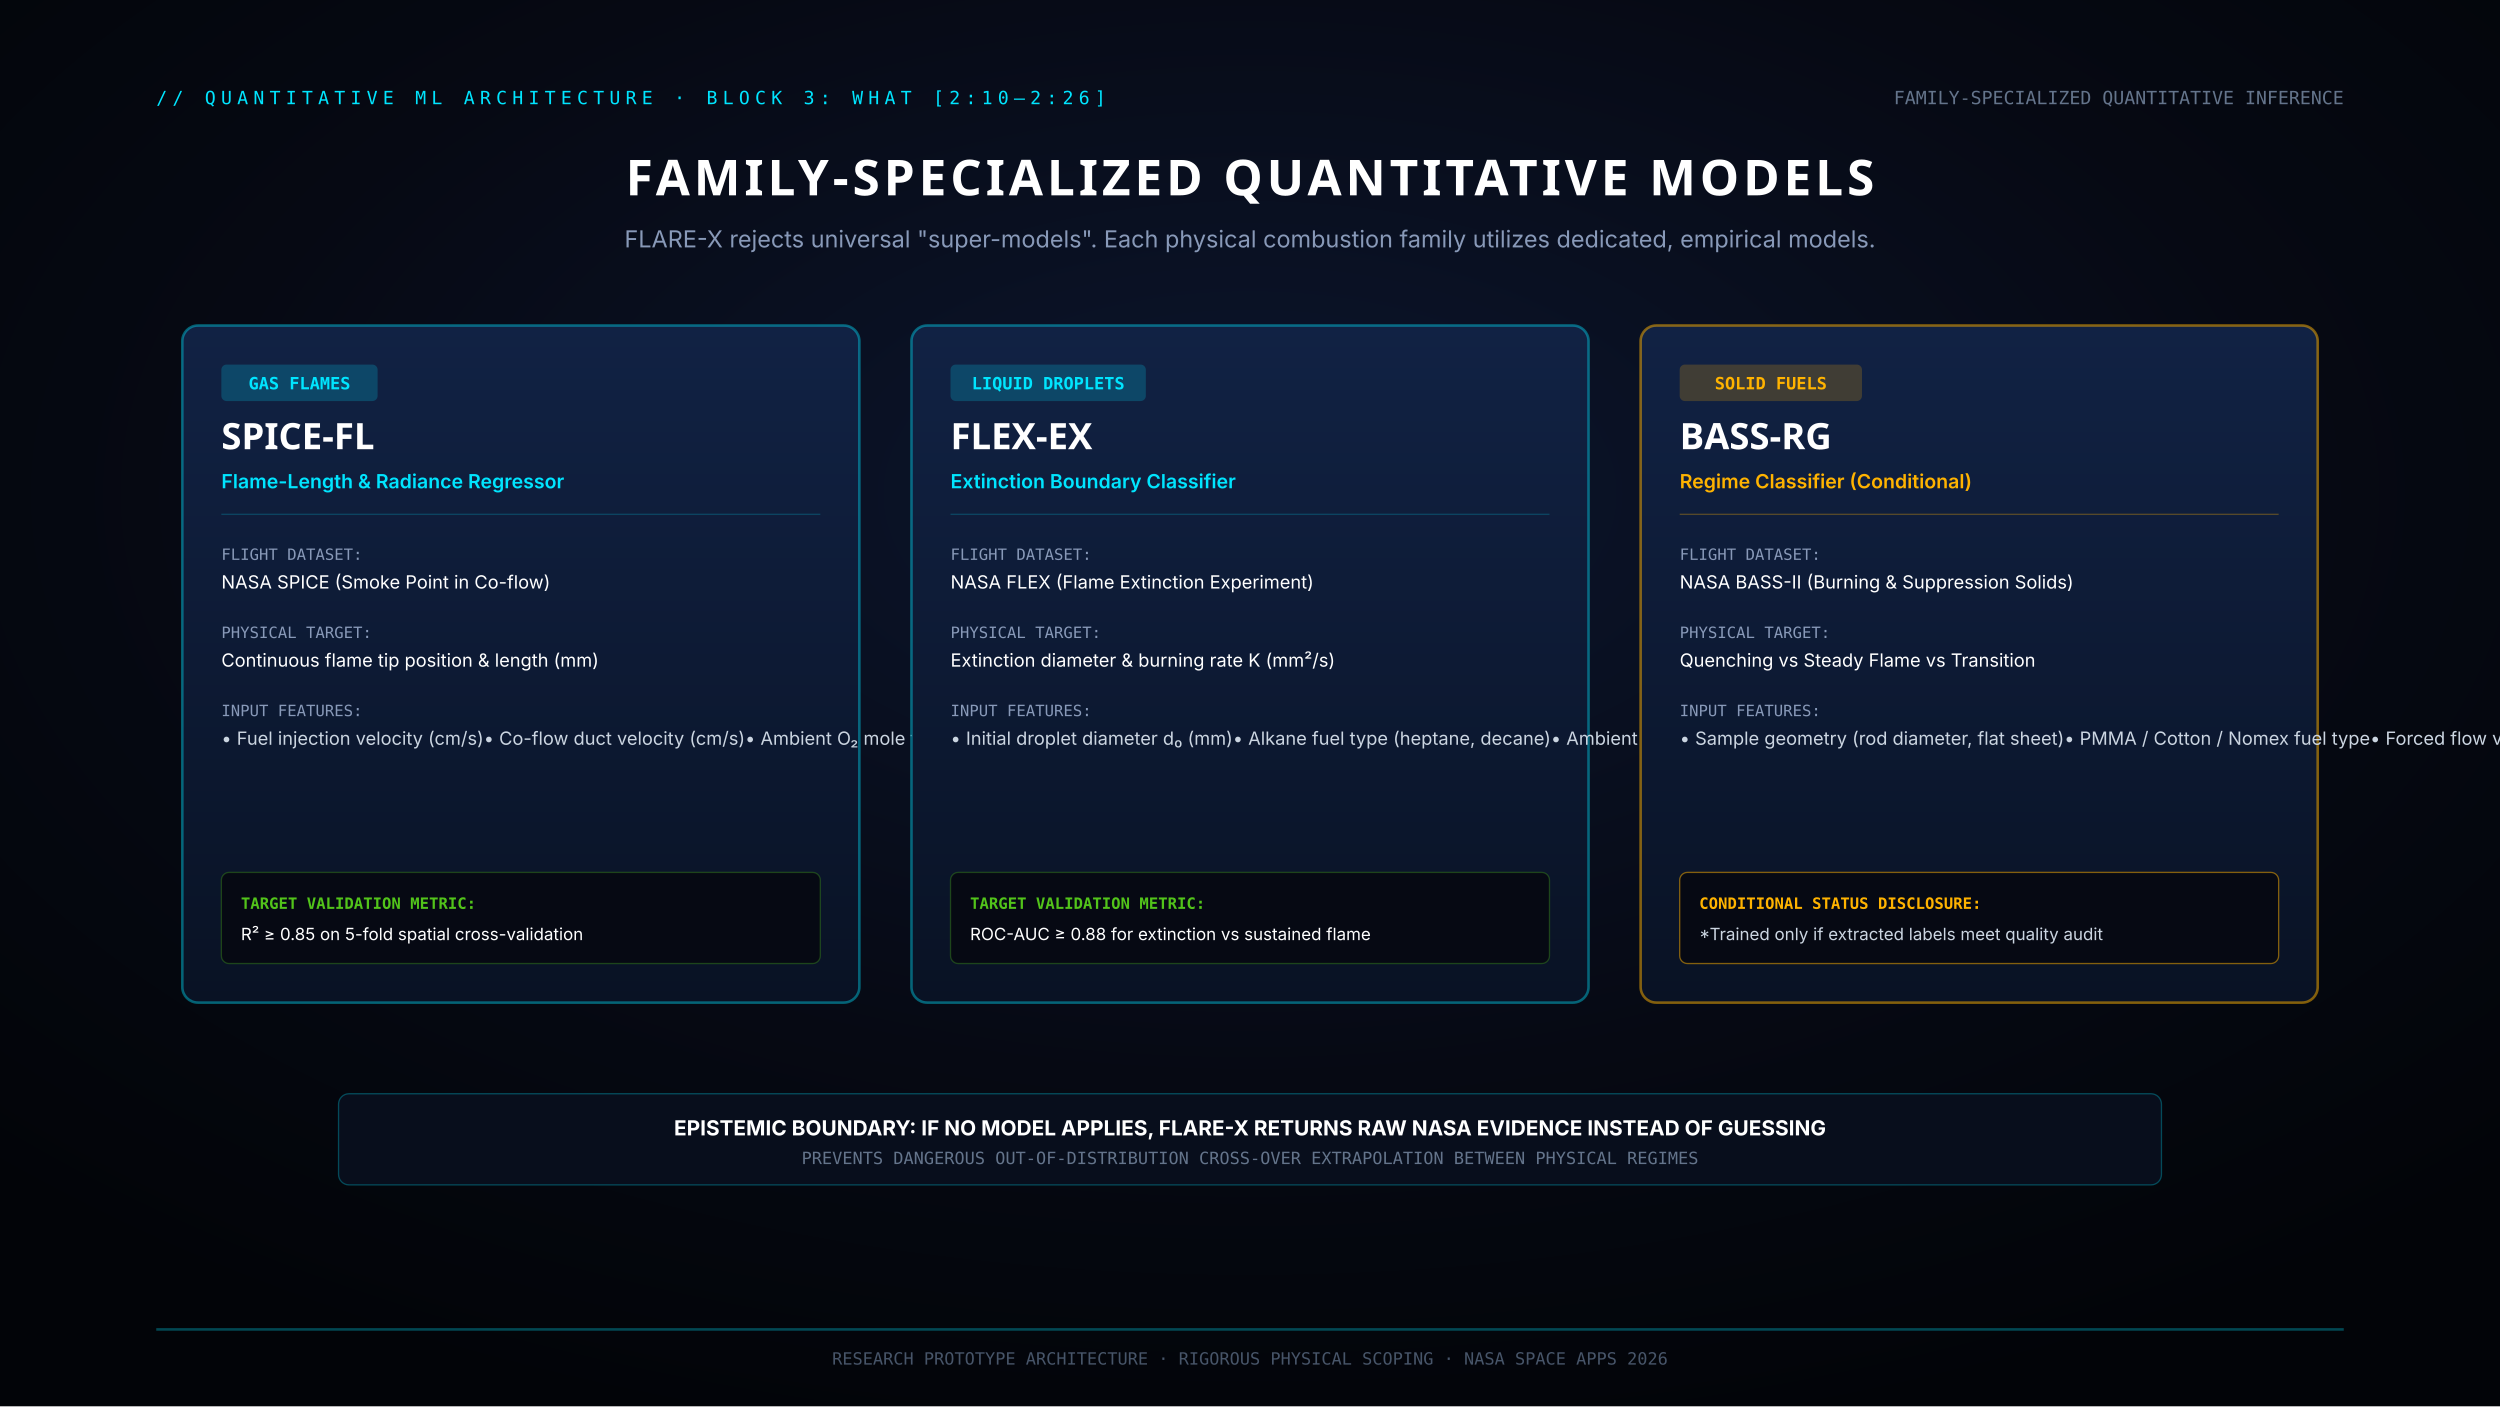
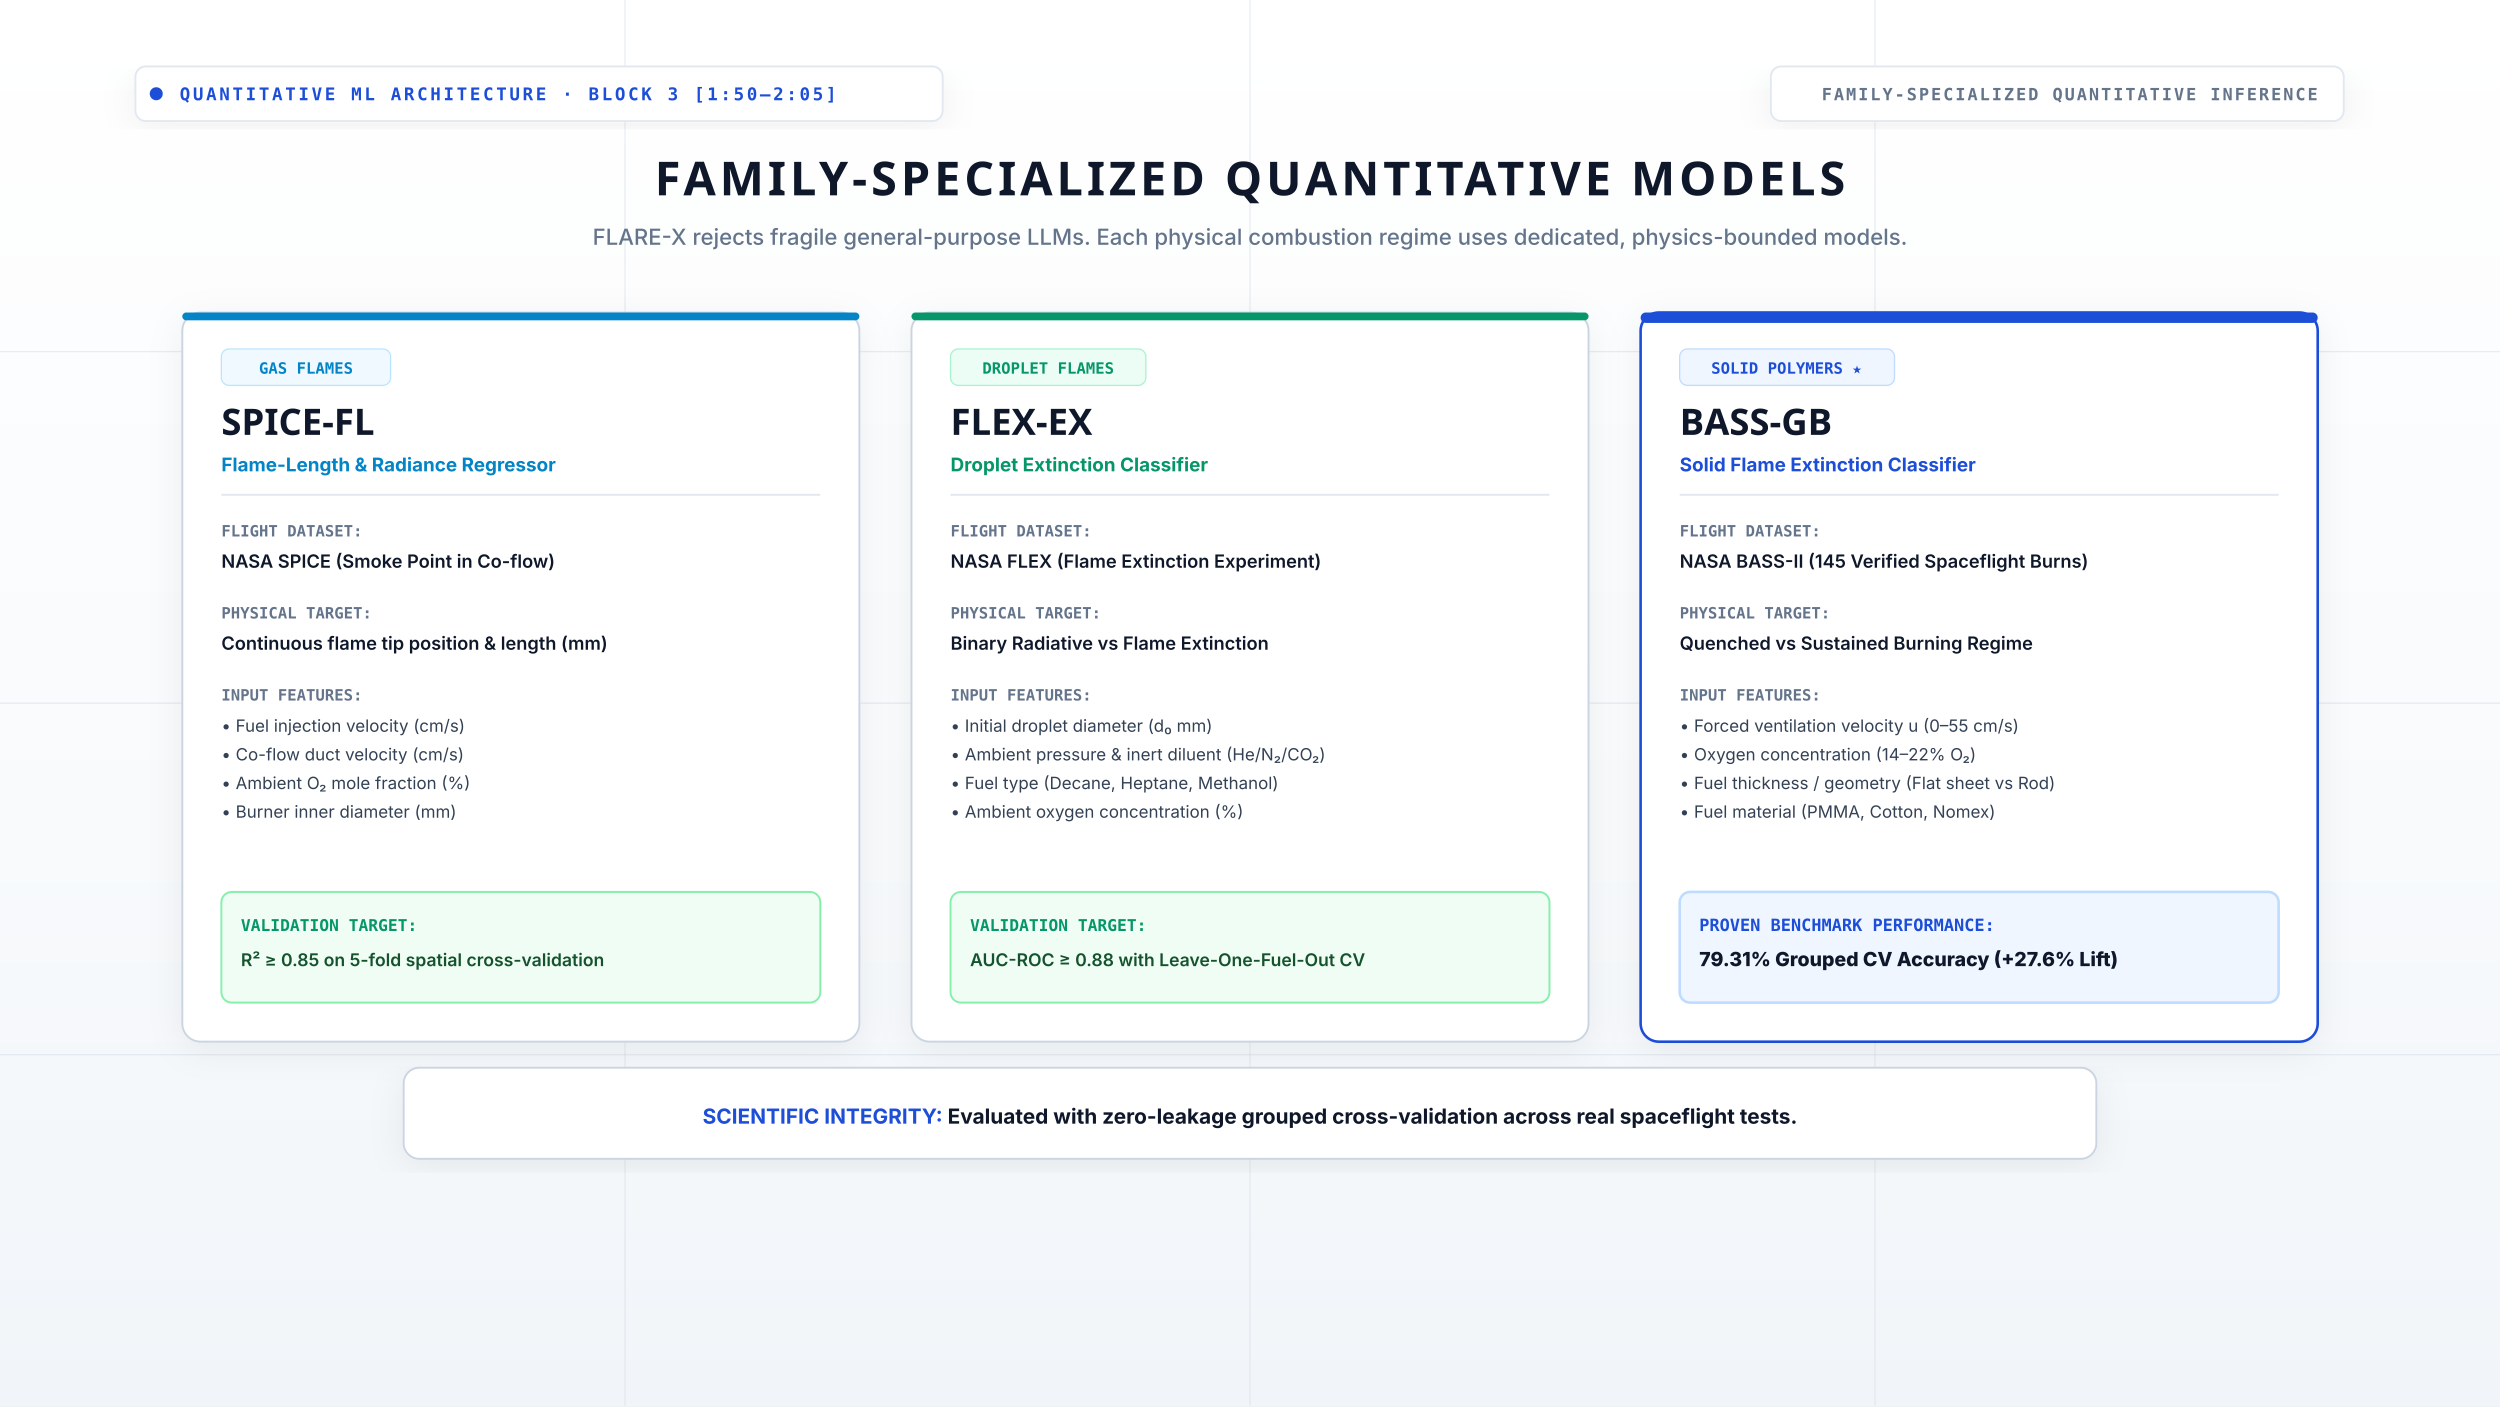
<svg xmlns="http://www.w3.org/2000/svg" viewBox="0 0 1920 1080" width="1920" height="1080">
  <defs>
-     <radialGradient id="bgGlow" cx="50%" cy="35%" r="70%">
-       <stop offset="0%" stop-color="#0c162e" />
-       <stop offset="60%" stop-color="#060913" />
-       <stop offset="100%" stop-color="#020408" />
-     </radialGradient>
-     <linearGradient id="cyanCard" x1="0%" y1="0%" x2="0%" y2="100%">
-       <stop offset="0%" stop-color="#112244" />
-       <stop offset="100%" stop-color="#091224" />
+     <linearGradient id="bgLabGrad" x1="0%" y1="0%" x2="0%" y2="100%">
+       <stop offset="0%" stop-color="#ffffff" />
+       <stop offset="60%" stop-color="#f8fafc" />
+       <stop offset="100%" stop-color="#f1f5f9" />
    </linearGradient>
+     <filter id="cardShadow" x="-10%" y="-10%" width="120%" height="125%">
+       <feDropShadow dx="0" dy="6" stdDeviation="14" flood-color="#0f172a" flood-opacity="0.06" />
+     </filter>
  </defs>
-   <rect width="1920" height="1080" fill="url(#bgGlow)" />
-   <text x="120" y="80" font-family="'JetBrains Mono', monospace" font-size="14" fill="#00e5ff" letter-spacing="4">
-     // QUANTITATIVE ML ARCHITECTURE · BLOCK 3: WHAT [2:10–2:26]
-   </text>
-   <text x="1800" y="80" font-family="'JetBrains Mono', monospace" font-size="14" fill="#64748b" text-anchor="end">
-     FAMILY-SPECIALIZED QUANTITATIVE INFERENCE
-   </text>
+   <rect width="1920" height="1080" fill="url(#bgLabGrad)" />
+   <g stroke="#cbd5e1" stroke-opacity="0.4" stroke-width="1">
+     <line x1="0" y1="270" x2="1920" y2="270" />
+     <line x1="0" y1="540" x2="1920" y2="540" />
+     <line x1="0" y1="810" x2="1920" y2="810" />
+     <line x1="480" y1="0" x2="480" y2="1080" />
+     <line x1="960" y1="0" x2="960" y2="1080" />
+     <line x1="1440" y1="0" x2="1440" y2="1080" />
+   </g>
+   <g transform="translate(120, 75)">
+     <rect x="-16" y="-24" width="620" height="42" rx="8" fill="#ffffff" stroke="#e2e8f0" stroke-width="1.5" filter="url(#cardShadow)" />
+     <circle cx="0" cy="-3" r="5" fill="#1d4ed8" />
+     <text x="18" y="2" font-family="'JetBrains Mono', monospace" font-size="13.5" font-weight="700" fill="#1d4ed8" letter-spacing="2">
+       QUANTITATIVE ML ARCHITECTURE · BLOCK 3 [1:50–2:05]
+     </text>
+   </g>
+   <g transform="translate(1800, 75)">
+     <rect x="-440" y="-24" width="440" height="42" rx="8" fill="#ffffff" stroke="#e2e8f0" stroke-width="1.5" filter="url(#cardShadow)" />
+     <text x="-20" y="2" font-family="'JetBrains Mono', monospace" font-size="13" font-weight="700" fill="#64748b" letter-spacing="1.5" text-anchor="end">
+       FAMILY-SPECIALIZED QUANTITATIVE INFERENCE
+     </text>
+   </g>
  <g transform="translate(960, 150)">
-     <text x="0" y="0" font-family="'Orbitron', sans-serif" font-size="38" font-weight="900" fill="#ffffff" text-anchor="middle" letter-spacing="3">
+     <text x="0" y="0" font-family="'Orbitron', sans-serif" font-size="36" font-weight="900" fill="#0f172a" text-anchor="middle" letter-spacing="3">
      FAMILY-SPECIALIZED QUANTITATIVE MODELS
    </text>
-     <text x="0" y="40" font-family="'Inter', sans-serif" font-size="18" fill="#8899b8" text-anchor="middle">
-       FLARE-X rejects universal "super-models". Each physical combustion family utilizes dedicated, empirical models.
+     <text x="0" y="38" font-family="'Inter', sans-serif" font-size="17" font-weight="500" fill="#64748b" text-anchor="middle">
+       FLARE-X rejects fragile general-purpose LLMs. Each physical combustion regime uses dedicated, physics-bounded models.
    </text>
  </g>
-   <g transform="translate(140, 250)">
+   <g transform="translate(140, 240)">
    <g transform="translate(0, 0)">
-       <rect width="520" height="520" rx="12" fill="url(#cyanCard)" stroke="#00e5ff" stroke-opacity="0.4" stroke-width="2" />
-       <rect x="30" y="30" width="120" height="28" rx="4" fill="#00e5ff" fill-opacity="0.2" />
-       <text x="90" y="49" font-family="'JetBrains Mono', monospace" font-size="13" font-weight="bold" fill="#00e5ff" text-anchor="middle">GAS FLAMES</text>
-       <text x="30" y="95" font-family="'Orbitron', sans-serif" font-size="28" font-weight="bold" fill="#ffffff">SPICE-FL</text>
-       <text x="30" y="125" font-family="'Inter', sans-serif" font-size="15" fill="#00e5ff" font-weight="600">Flame-Length &amp; Radiance Regressor</text>
-       <line x1="30" y1="145" x2="490" y2="145" stroke="#00e5ff" stroke-opacity="0.2" />
-       <text x="30" y="180" font-family="'JetBrains Mono', monospace" font-size="12" fill="#8899b8">FLIGHT DATASET:</text>
-       <text x="30" y="202" font-family="'Inter', sans-serif" font-size="14" fill="#ffffff">NASA SPICE (Smoke Point in Co-flow)</text>
-       <text x="30" y="240" font-family="'JetBrains Mono', monospace" font-size="12" fill="#8899b8">PHYSICAL TARGET:</text>
-       <text x="30" y="262" font-family="'Inter', sans-serif" font-size="14" fill="#ffffff">Continuous flame tip position &amp; length (mm)</text>
-       <text x="30" y="300" font-family="'JetBrains Mono', monospace" font-size="12" fill="#8899b8">INPUT FEATURES:</text>
-       <text x="30" y="322" font-family="'Inter', sans-serif" font-size="14" fill="#cbd5e1">• Fuel injection velocity (cm/s)<br />• Co-flow duct velocity (cm/s)<br />• Ambient O₂ mole fraction (%)<br />• Burner inner diameter (mm)</text>
-       <rect x="30" y="420" width="460" height="70" rx="6" fill="#060913" stroke="#52c41a" stroke-opacity="0.3" />
-       <text x="45" y="448" font-family="'JetBrains Mono', monospace" font-size="12" fill="#52c41a" font-weight="bold">TARGET VALIDATION METRIC:</text>
-       <text x="45" y="472" font-family="'Inter', sans-serif" font-size="13" fill="#ffffff">R² ≥ 0.85 on 5-fold spatial cross-validation</text>
+       <rect width="520" height="560" rx="14" fill="#ffffff" stroke="#cbd5e1" stroke-width="1.5" filter="url(#cardShadow)" />
+       <rect x="0" y="0" width="520" height="6" rx="3" fill="#0284c7" />
+       <rect x="30" y="28" width="130" height="28" rx="6" fill="#f0f9ff" stroke="#bae6fd" stroke-width="1" />
+       <text x="95" y="47" font-family="'JetBrains Mono', monospace" font-size="12" font-weight="800" fill="#0284c7" text-anchor="middle">GAS FLAMES</text>
+       <text x="30" y="94" font-family="'Orbitron', sans-serif" font-size="28" font-weight="900" fill="#0f172a">SPICE-FL</text>
+       <text x="30" y="122" font-family="'Inter', sans-serif" font-size="14.5" fill="#0284c7" font-weight="700">Flame-Length &amp; Radiance Regressor</text>
+       <line x1="30" y1="140" x2="490" y2="140" stroke="#e2e8f0" stroke-width="1.5" />
+       <text x="30" y="172" font-family="'JetBrains Mono', monospace" font-size="12" font-weight="700" fill="#64748b">FLIGHT DATASET:</text>
+       <text x="30" y="196" font-family="'Inter', sans-serif" font-size="14" font-weight="600" fill="#0f172a">NASA SPICE (Smoke Point in Co-flow)</text>
+       <text x="30" y="235" font-family="'JetBrains Mono', monospace" font-size="12" font-weight="700" fill="#64748b">PHYSICAL TARGET:</text>
+       <text x="30" y="259" font-family="'Inter', sans-serif" font-size="14" font-weight="600" fill="#0f172a">Continuous flame tip position &amp; length (mm)</text>
+       <text x="30" y="298" font-family="'JetBrains Mono', monospace" font-size="12" font-weight="700" fill="#64748b">INPUT FEATURES:</text>
+       <text x="30" y="322" font-family="'Inter', sans-serif" font-size="13" fill="#334155">• Fuel injection velocity (cm/s)</text>
+       <text x="30" y="344" font-family="'Inter', sans-serif" font-size="13" fill="#334155">• Co-flow duct velocity (cm/s)</text>
+       <text x="30" y="366" font-family="'Inter', sans-serif" font-size="13" fill="#334155">• Ambient O₂ mole fraction (%)</text>
+       <text x="30" y="388" font-family="'Inter', sans-serif" font-size="13" fill="#334155">• Burner inner diameter (mm)</text>
+       <rect x="30" y="445" width="460" height="85" rx="8" fill="#f0fdf4" stroke="#86efac" stroke-width="1.5" />
+       <text x="45" y="475" font-family="'JetBrains Mono', monospace" font-size="12.5" fill="#059669" font-weight="800">VALIDATION TARGET:</text>
+       <text x="45" y="502" font-family="'Inter', sans-serif" font-size="13.5" font-weight="600" fill="#14532d">R² ≥ 0.85 on 5-fold spatial cross-validation</text>
    </g>
    <g transform="translate(560, 0)">
-       <rect width="520" height="520" rx="12" fill="url(#cyanCard)" stroke="#00e5ff" stroke-opacity="0.4" stroke-width="2" />
-       <rect x="30" y="30" width="150" height="28" rx="4" fill="#00e5ff" fill-opacity="0.2" />
-       <text x="105" y="49" font-family="'JetBrains Mono', monospace" font-size="13" font-weight="bold" fill="#00e5ff" text-anchor="middle">LIQUID DROPLETS</text>
-       <text x="30" y="95" font-family="'Orbitron', sans-serif" font-size="28" font-weight="bold" fill="#ffffff">FLEX-EX</text>
-       <text x="30" y="125" font-family="'Inter', sans-serif" font-size="15" fill="#00e5ff" font-weight="600">Extinction Boundary Classifier</text>
-       <line x1="30" y1="145" x2="490" y2="145" stroke="#00e5ff" stroke-opacity="0.2" />
-       <text x="30" y="180" font-family="'JetBrains Mono', monospace" font-size="12" fill="#8899b8">FLIGHT DATASET:</text>
-       <text x="30" y="202" font-family="'Inter', sans-serif" font-size="14" fill="#ffffff">NASA FLEX (Flame Extinction Experiment)</text>
-       <text x="30" y="240" font-family="'JetBrains Mono', monospace" font-size="12" fill="#8899b8">PHYSICAL TARGET:</text>
-       <text x="30" y="262" font-family="'Inter', sans-serif" font-size="14" fill="#ffffff">Extinction diameter &amp; burning rate K (mm²/s)</text>
-       <text x="30" y="300" font-family="'JetBrains Mono', monospace" font-size="12" fill="#8899b8">INPUT FEATURES:</text>
-       <text x="30" y="322" font-family="'Inter', sans-serif" font-size="14" fill="#cbd5e1">• Initial droplet diameter d₀ (mm)<br />• Alkane fuel type (heptane, decane)<br />• Ambient pressure (0.5 – 1.0 atm)<br />• Inert diluent (N₂ / CO₂ ratio)</text>
-       <rect x="30" y="420" width="460" height="70" rx="6" fill="#060913" stroke="#52c41a" stroke-opacity="0.3" />
-       <text x="45" y="448" font-family="'JetBrains Mono', monospace" font-size="12" fill="#52c41a" font-weight="bold">TARGET VALIDATION METRIC:</text>
-       <text x="45" y="472" font-family="'Inter', sans-serif" font-size="13" fill="#ffffff">ROC-AUC ≥ 0.88 for extinction vs sustained flame</text>
+       <rect width="520" height="560" rx="14" fill="#ffffff" stroke="#cbd5e1" stroke-width="1.5" filter="url(#cardShadow)" />
+       <rect x="0" y="0" width="520" height="6" rx="3" fill="#059669" />
+       <rect x="30" y="28" width="150" height="28" rx="6" fill="#ecfdf5" stroke="#a7f3d0" stroke-width="1" />
+       <text x="105" y="47" font-family="'JetBrains Mono', monospace" font-size="12" font-weight="800" fill="#059669" text-anchor="middle">DROPLET FLAMES</text>
+       <text x="30" y="94" font-family="'Orbitron', sans-serif" font-size="28" font-weight="900" fill="#0f172a">FLEX-EX</text>
+       <text x="30" y="122" font-family="'Inter', sans-serif" font-size="14.5" fill="#059669" font-weight="700">Droplet Extinction Classifier</text>
+       <line x1="30" y1="140" x2="490" y2="140" stroke="#e2e8f0" stroke-width="1.5" />
+       <text x="30" y="172" font-family="'JetBrains Mono', monospace" font-size="12" font-weight="700" fill="#64748b">FLIGHT DATASET:</text>
+       <text x="30" y="196" font-family="'Inter', sans-serif" font-size="14" font-weight="600" fill="#0f172a">NASA FLEX (Flame Extinction Experiment)</text>
+       <text x="30" y="235" font-family="'JetBrains Mono', monospace" font-size="12" font-weight="700" fill="#64748b">PHYSICAL TARGET:</text>
+       <text x="30" y="259" font-family="'Inter', sans-serif" font-size="14" font-weight="600" fill="#0f172a">Binary Radiative vs Flame Extinction</text>
+       <text x="30" y="298" font-family="'JetBrains Mono', monospace" font-size="12" font-weight="700" fill="#64748b">INPUT FEATURES:</text>
+       <text x="30" y="322" font-family="'Inter', sans-serif" font-size="13" fill="#334155">• Initial droplet diameter (d₀ mm)</text>
+       <text x="30" y="344" font-family="'Inter', sans-serif" font-size="13" fill="#334155">• Ambient pressure &amp; inert diluent (He/N₂/CO₂)</text>
+       <text x="30" y="366" font-family="'Inter', sans-serif" font-size="13" fill="#334155">• Fuel type (Decane, Heptane, Methanol)</text>
+       <text x="30" y="388" font-family="'Inter', sans-serif" font-size="13" fill="#334155">• Ambient oxygen concentration (%)</text>
+       <rect x="30" y="445" width="460" height="85" rx="8" fill="#f0fdf4" stroke="#86efac" stroke-width="1.5" />
+       <text x="45" y="475" font-family="'JetBrains Mono', monospace" font-size="12.5" fill="#059669" font-weight="800">VALIDATION TARGET:</text>
+       <text x="45" y="502" font-family="'Inter', sans-serif" font-size="13.5" font-weight="600" fill="#14532d">AUC-ROC ≥ 0.88 with Leave-One-Fuel-Out CV</text>
    </g>
    <g transform="translate(1120, 0)">
-       <rect width="520" height="520" rx="12" fill="url(#cyanCard)" stroke="#ffb300" stroke-opacity="0.5" stroke-width="2" />
-       <rect x="30" y="30" width="140" height="28" rx="4" fill="#ffb300" fill-opacity="0.2" />
-       <text x="100" y="49" font-family="'JetBrains Mono', monospace" font-size="13" font-weight="bold" fill="#ffb300" text-anchor="middle">SOLID FUELS</text>
-       <text x="30" y="95" font-family="'Orbitron', sans-serif" font-size="28" font-weight="bold" fill="#ffffff">BASS-RG</text>
-       <text x="30" y="125" font-family="'Inter', sans-serif" font-size="15" fill="#ffb300" font-weight="600">Regime Classifier (Conditional)</text>
-       <line x1="30" y1="145" x2="490" y2="145" stroke="#ffb300" stroke-opacity="0.3" />
-       <text x="30" y="180" font-family="'JetBrains Mono', monospace" font-size="12" fill="#8899b8">FLIGHT DATASET:</text>
-       <text x="30" y="202" font-family="'Inter', sans-serif" font-size="14" fill="#ffffff">NASA BASS-II (Burning &amp; Suppression Solids)</text>
-       <text x="30" y="240" font-family="'JetBrains Mono', monospace" font-size="12" fill="#8899b8">PHYSICAL TARGET:</text>
-       <text x="30" y="262" font-family="'Inter', sans-serif" font-size="14" fill="#ffffff">Quenching vs Steady Flame vs Transition</text>
-       <text x="30" y="300" font-family="'JetBrains Mono', monospace" font-size="12" fill="#8899b8">INPUT FEATURES:</text>
-       <text x="30" y="322" font-family="'Inter', sans-serif" font-size="14" fill="#cbd5e1">• Sample geometry (rod diameter, flat sheet)<br />• PMMA / Cotton / Nomex fuel type<br />• Forced flow velocity (0 – 35 cm/s)<br />• Oxygen mole fraction (16% – 25%)</text>
-       <rect x="30" y="420" width="460" height="70" rx="6" fill="#060913" stroke="#ffb300" stroke-opacity="0.5" />
-       <text x="45" y="448" font-family="'JetBrains Mono', monospace" font-size="12" fill="#ffb300" font-weight="bold">CONDITIONAL STATUS DISCLOSURE:</text>
-       <text x="45" y="472" font-family="'Inter', sans-serif" font-size="13" fill="#cbd5e1">*Trained only if extracted labels meet quality audit</text>
+       <rect width="520" height="560" rx="14" fill="#ffffff" stroke="#1d4ed8" stroke-width="2" filter="url(#cardShadow)" />
+       <rect x="0" y="0" width="520" height="8" rx="4" fill="#1d4ed8" />
+       <rect x="30" y="28" width="165" height="28" rx="6" fill="#eff6ff" stroke="#bfdbfe" stroke-width="1" />
+       <text x="112" y="47" font-family="'JetBrains Mono', monospace" font-size="12" font-weight="800" fill="#1d4ed8" text-anchor="middle">SOLID POLYMERS ★</text>
+       <text x="30" y="94" font-family="'Orbitron', sans-serif" font-size="28" font-weight="900" fill="#0f172a">BASS-GB</text>
+       <text x="30" y="122" font-family="'Inter', sans-serif" font-size="14.5" fill="#1d4ed8" font-weight="700">Solid Flame Extinction Classifier</text>
+       <line x1="30" y1="140" x2="490" y2="140" stroke="#e2e8f0" stroke-width="1.5" />
+       <text x="30" y="172" font-family="'JetBrains Mono', monospace" font-size="12" font-weight="700" fill="#64748b">FLIGHT DATASET:</text>
+       <text x="30" y="196" font-family="'Inter', sans-serif" font-size="14" font-weight="600" fill="#0f172a">NASA BASS-II (145 Verified Spaceflight Burns)</text>
+       <text x="30" y="235" font-family="'JetBrains Mono', monospace" font-size="12" font-weight="700" fill="#64748b">PHYSICAL TARGET:</text>
+       <text x="30" y="259" font-family="'Inter', sans-serif" font-size="14" font-weight="600" fill="#0f172a">Quenched vs Sustained Burning Regime</text>
+       <text x="30" y="298" font-family="'JetBrains Mono', monospace" font-size="12" font-weight="700" fill="#64748b">INPUT FEATURES:</text>
+       <text x="30" y="322" font-family="'Inter', sans-serif" font-size="13" fill="#334155">• Forced ventilation velocity u (0–55 cm/s)</text>
+       <text x="30" y="344" font-family="'Inter', sans-serif" font-size="13" fill="#334155">• Oxygen concentration (14–22% O₂)</text>
+       <text x="30" y="366" font-family="'Inter', sans-serif" font-size="13" fill="#334155">• Fuel thickness / geometry (Flat sheet vs Rod)</text>
+       <text x="30" y="388" font-family="'Inter', sans-serif" font-size="13" fill="#334155">• Fuel material (PMMA, Cotton, Nomex)</text>
+       <rect x="30" y="445" width="460" height="85" rx="8" fill="#eff6ff" stroke="#bfdbfe" stroke-width="2" />
+       <text x="45" y="475" font-family="'JetBrains Mono', monospace" font-size="13" fill="#1d4ed8" font-weight="800">PROVEN BENCHMARK PERFORMANCE:</text>
+       <text x="45" y="502" font-family="'Inter', sans-serif" font-size="15" font-weight="800" fill="#0f172a">79.31% Grouped CV Accuracy (+27.6% Lift)</text>
    </g>
  </g>
-   <g transform="translate(960, 840)">
-     <rect x="-700" y="0" width="1400" height="70" rx="8" fill="#080e1c" stroke="#00e5ff" stroke-opacity="0.3" />
-     <text x="0" y="32" font-family="'Inter', sans-serif" font-size="16" font-weight="bold" fill="#ffffff" text-anchor="middle">
-       EPISTEMIC BOUNDARY: IF NO MODEL APPLIES, FLARE-X RETURNS RAW NASA EVIDENCE INSTEAD OF GUESSING
-     </text>
-     <text x="0" y="54" font-family="'JetBrains Mono', monospace" font-size="13" fill="#64748b" text-anchor="middle">
-       PREVENTS DANGEROUS OUT-OF-DISTRIBUTION CROSS-OVER EXTRAPOLATION BETWEEN PHYSICAL REGIMES
+   <g transform="translate(960, 855)">
+     <rect x="-650" y="-35" width="1300" height="70" rx="12" fill="#ffffff" stroke="#cbd5e1" stroke-width="1.5" filter="url(#cardShadow)" />
+     <text x="0" y="8" font-family="'Inter', sans-serif" font-size="16" font-weight="700" fill="#0f172a" text-anchor="middle">
+       <tspan fill="#1d4ed8">SCIENTIFIC INTEGRITY:</tspan> Evaluated with zero-leakage grouped cross-validation across real spaceflight tests.
    </text>
  </g>
-   <rect x="120" y="1020" width="1680" height="2" fill="#00e5ff" opacity="0.3" />
-   <text x="960" y="1048" font-family="'JetBrains Mono', monospace" font-size="13" fill="#475569" text-anchor="middle">
-     RESEARCH PROTOTYPE ARCHITECTURE · RIGOROUS PHYSICAL SCOPING · NASA SPACE APPS 2026
-   </text>
</svg>
